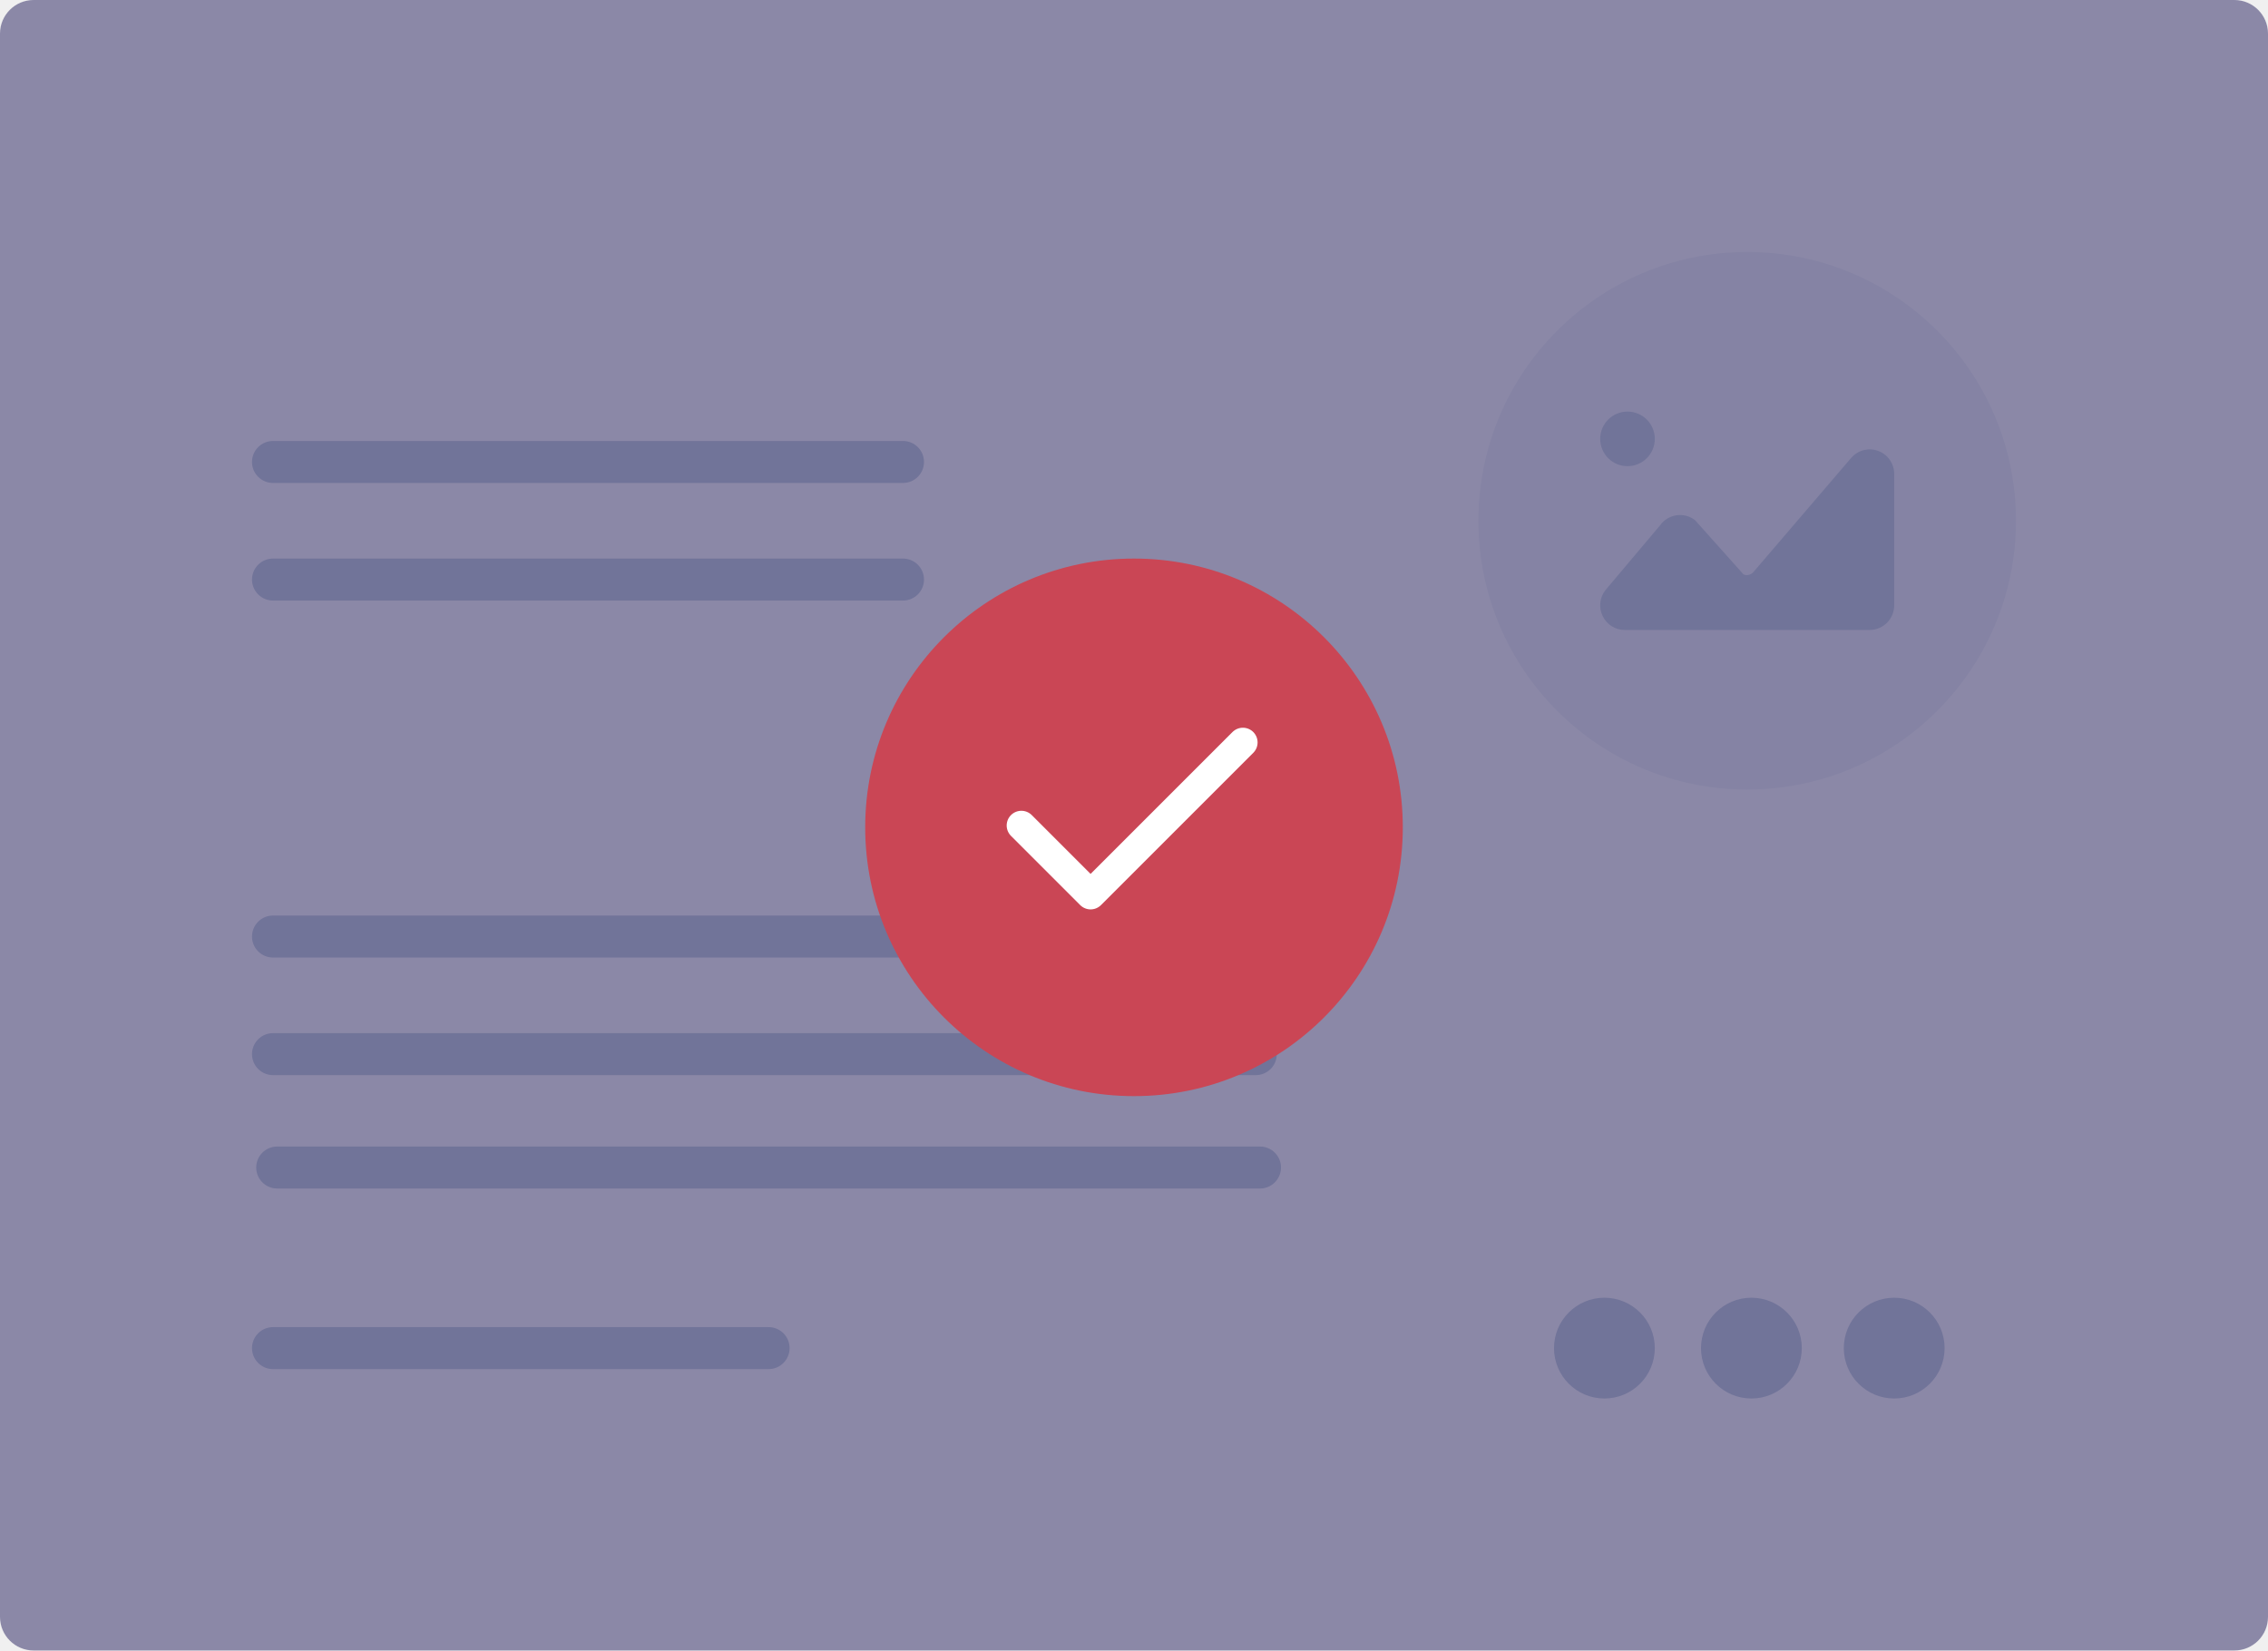
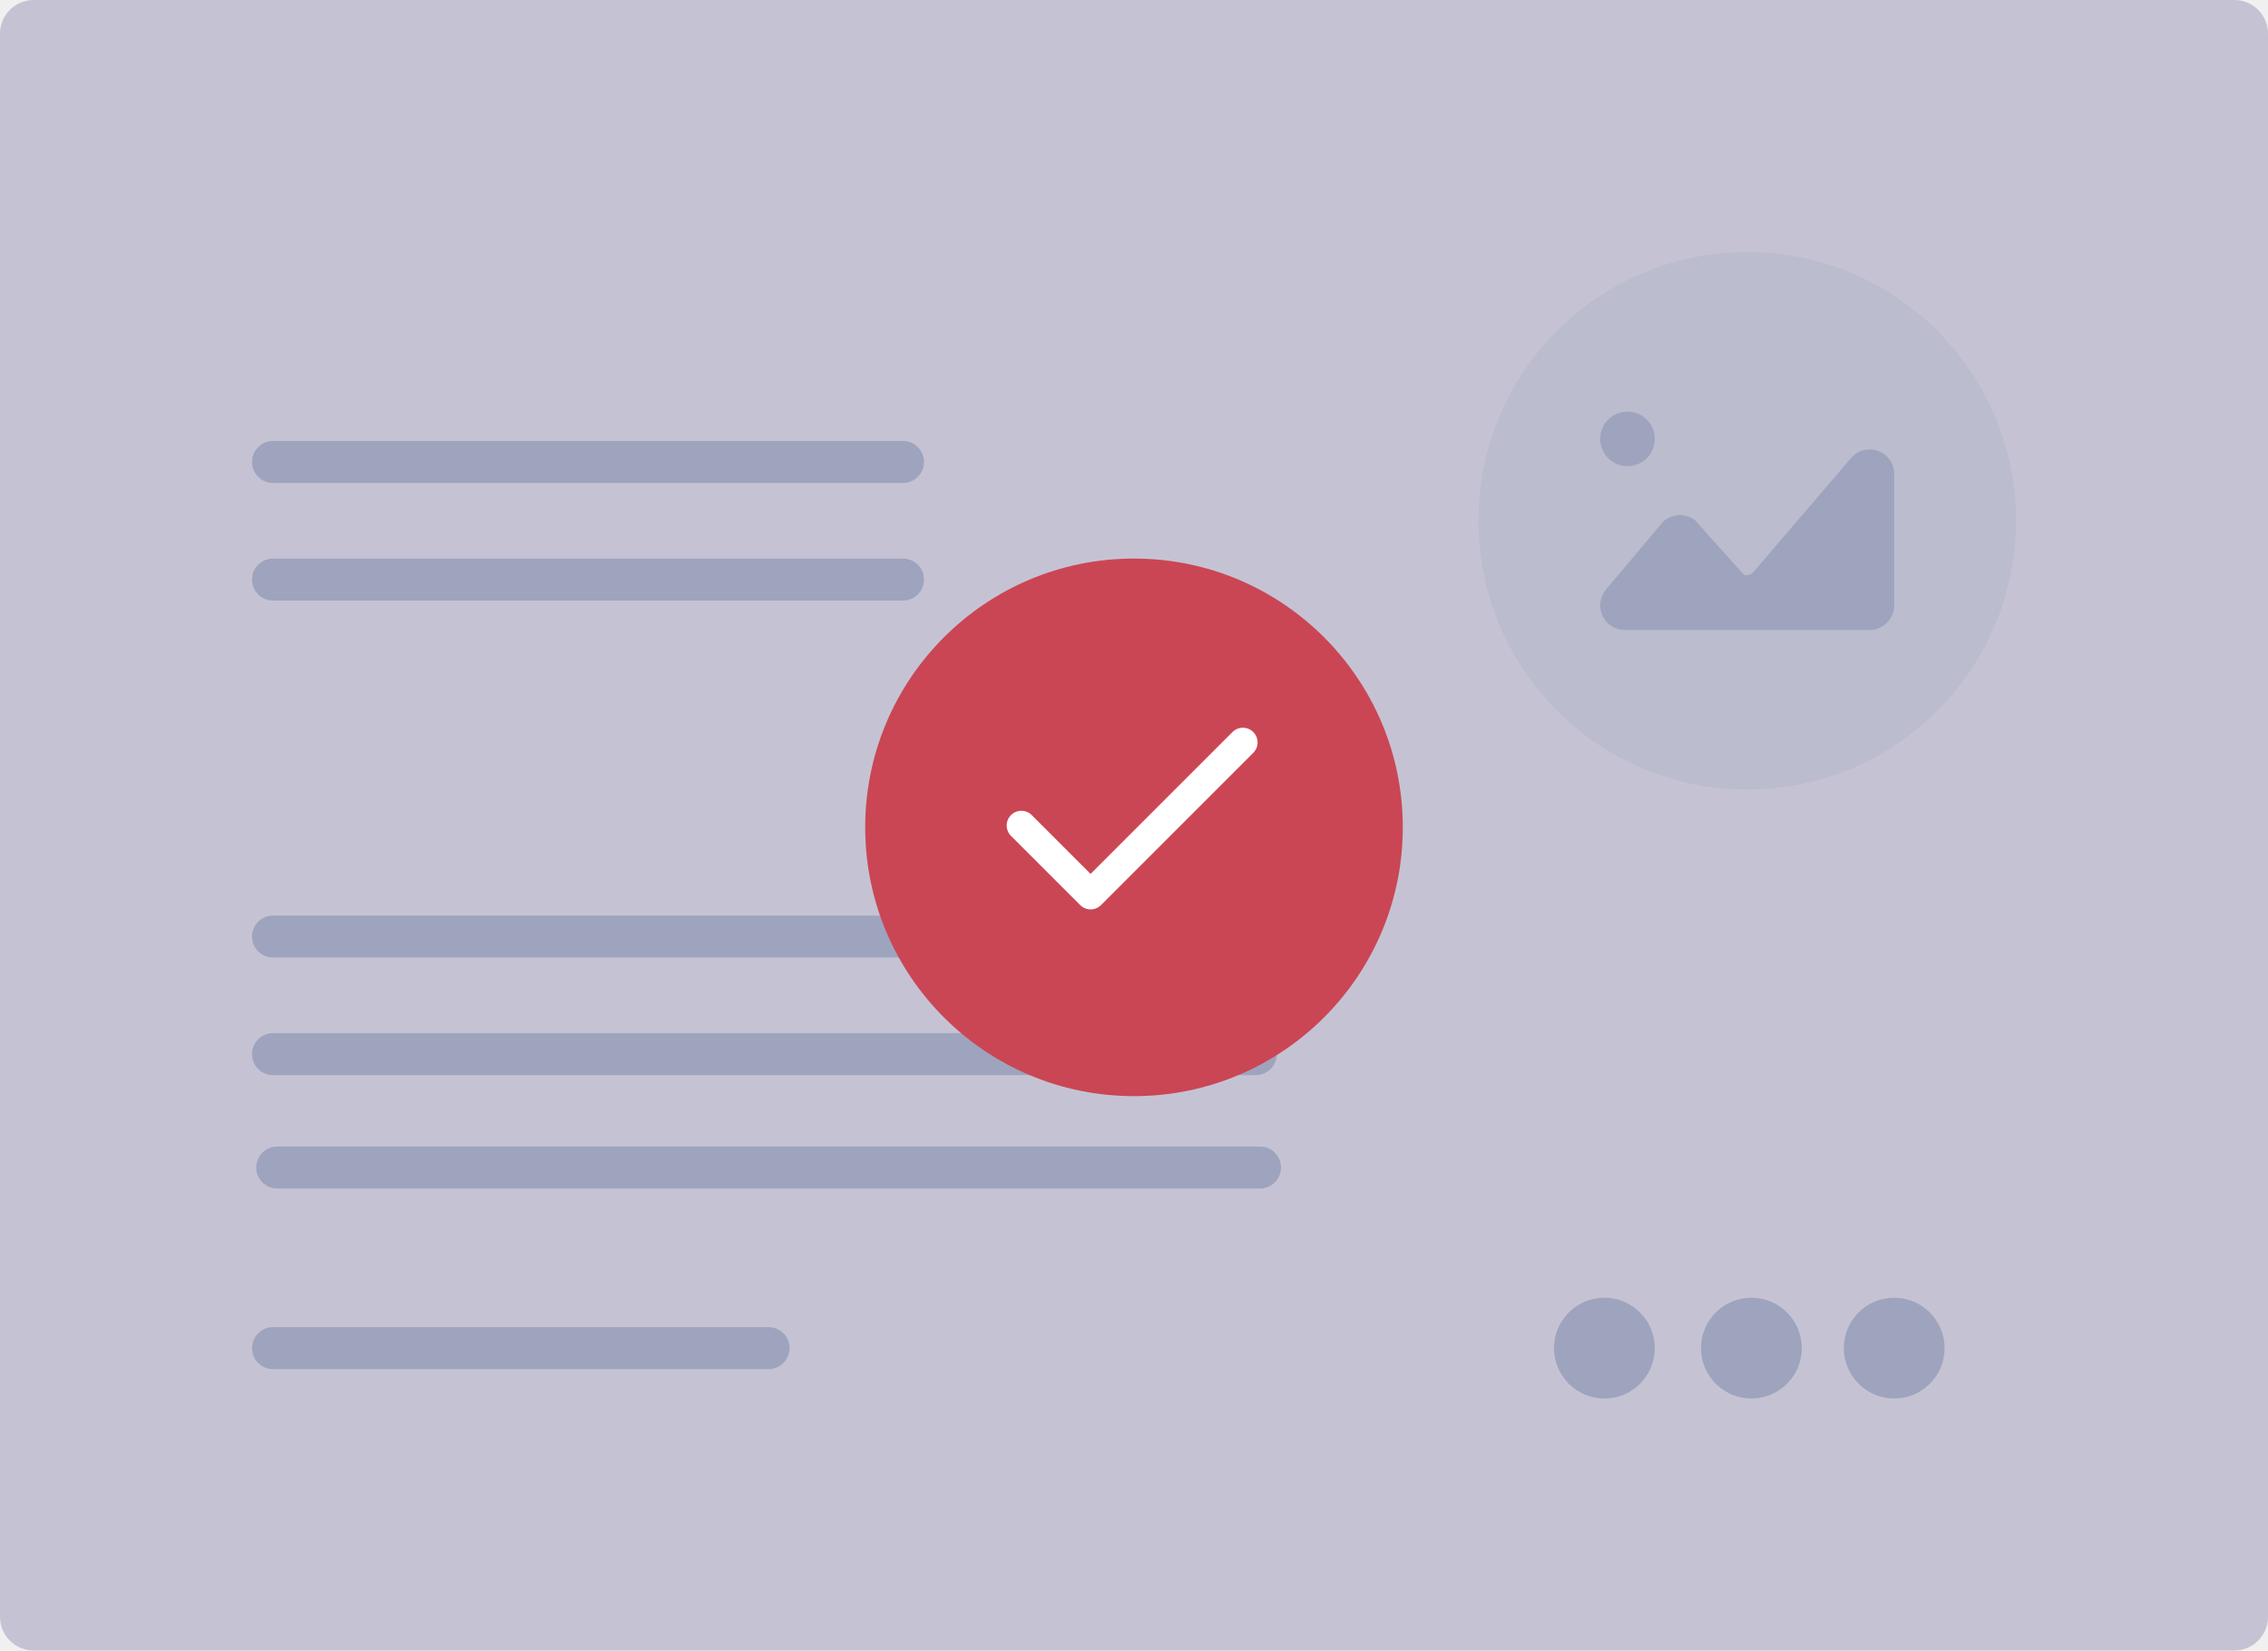
<svg xmlns="http://www.w3.org/2000/svg" width="540" height="393" viewBox="0 0 540 393" fill="none">
  <g clip-path="url(#clip0_60_182)">
    <path fill-rule="evenodd" clip-rule="evenodd" d="M8 0H532C536.418 0 540 3.582 540 8V385C540 389.418 536.418 393 532 393H8C3.582 393 0 389.418 0 385V8C0 3.582 3.582 0 8 0Z" fill="white" />
    <path fill-rule="evenodd" clip-rule="evenodd" d="M65 105H215C217.761 105 220 107.239 220 110C220 112.761 217.761 115 215 115H65C62.239 115 60 112.761 60 110C60 107.239 62.239 105 65 105Z" fill="#CBD6E2" />
    <path fill-rule="evenodd" clip-rule="evenodd" d="M65 133H215C217.761 133 220 135.239 220 138C220 140.761 217.761 143 215 143H65C62.239 143 60 140.761 60 138C60 135.239 62.239 133 65 133Z" fill="#CBD6E2" />
    <path d="M416 188C451.346 188 480 159.346 480 124C480 88.654 451.346 60 416 60C380.654 60 352 88.654 352 124C352 159.346 380.654 188 416 188Z" fill="#F2F5F8" />
    <path fill-rule="evenodd" clip-rule="evenodd" d="M447.282 107.403C445.023 106.52 442.503 107.11 440.827 108.952L417.439 136.255C416.747 137.013 415.615 137.107 415.078 136.724L403.579 123.858C402.315 122.877 400.755 122.47 399.165 122.697C397.586 122.931 396.201 123.776 395.365 124.957L382.24 140.528C380.86 142.31 380.611 144.679 381.599 146.708C382.582 148.737 384.593 150 386.841 150H445.167C448.383 150 451 147.369 451 144.136V112.869C451 110.429 449.542 108.287 447.282 107.403Z" fill="#CBD6E2" />
    <path fill-rule="evenodd" clip-rule="evenodd" d="M387.5 111C391.091 111 394 108.091 394 104.5C394 100.909 391.091 98 387.5 98C383.909 98 381 100.909 381 104.5C381 108.091 383.909 111 387.5 111Z" fill="#CBD6E2" />
    <path fill-rule="evenodd" clip-rule="evenodd" d="M65 218H299C301.761 218 304 220.239 304 223C304 225.761 301.761 228 299 228H65C62.239 228 60 225.761 60 223C60 220.239 62.239 218 65 218Z" fill="#CBD6E2" />
    <path fill-rule="evenodd" clip-rule="evenodd" d="M65 246H299C301.761 246 304 248.239 304 251C304 253.761 301.761 256 299 256H65C62.239 256 60 253.761 60 251C60 248.239 62.239 246 65 246Z" fill="#CBD6E2" />
    <path fill-rule="evenodd" clip-rule="evenodd" d="M66 273H300C302.761 273 305 275.239 305 278C305 280.761 302.761 283 300 283H66C63.239 283 61 280.761 61 278C61 275.239 63.239 273 66 273Z" fill="#CBD6E2" />
    <path fill-rule="evenodd" clip-rule="evenodd" d="M65 316H183C185.761 316 188 318.239 188 321C188 323.761 185.761 326 183 326H65C62.239 326 60 323.761 60 321C60 318.239 62.239 316 65 316Z" fill="#CBD6E2" />
    <path d="M382 333C388.627 333 394 327.627 394 321C394 314.373 388.627 309 382 309C375.373 309 370 314.373 370 321C370 327.627 375.373 333 382 333Z" fill="#CBD6E2" />
    <path d="M417 333C423.627 333 429 327.627 429 321C429 314.373 423.627 309 417 309C410.373 309 405 314.373 405 321C405 327.627 410.373 333 417 333Z" fill="#CBD6E2" />
    <path d="M451 333C457.627 333 463 327.627 463 321C463 314.373 457.627 309 451 309C444.373 309 439 314.373 439 321C439 327.627 444.373 333 451 333Z" fill="#CBD6E2" />
-     <rect width="540" height="393" rx="8" fill="#181251" fill-opacity="0.5" />
+     <rect width="540" height="393" rx="8" fill="#181251" fill-opacity="0.25" />
    <path d="M270 261C305.346 261 334 232.346 334 197C334 161.654 305.346 133 270 133C234.654 133 206 161.654 206 197C206 232.346 234.654 261 270 261Z" fill="#CA4655" />
    <path d="M295.925 176.778L259.666 213.036L243.185 196.555" stroke="white" stroke-width="7" stroke-linecap="round" stroke-linejoin="round" />
  </g>
  <defs>
    <clipPath id="clip0_60_182">
      <rect width="540" height="393" rx="8" fill="white" />
    </clipPath>
  </defs>
</svg>
